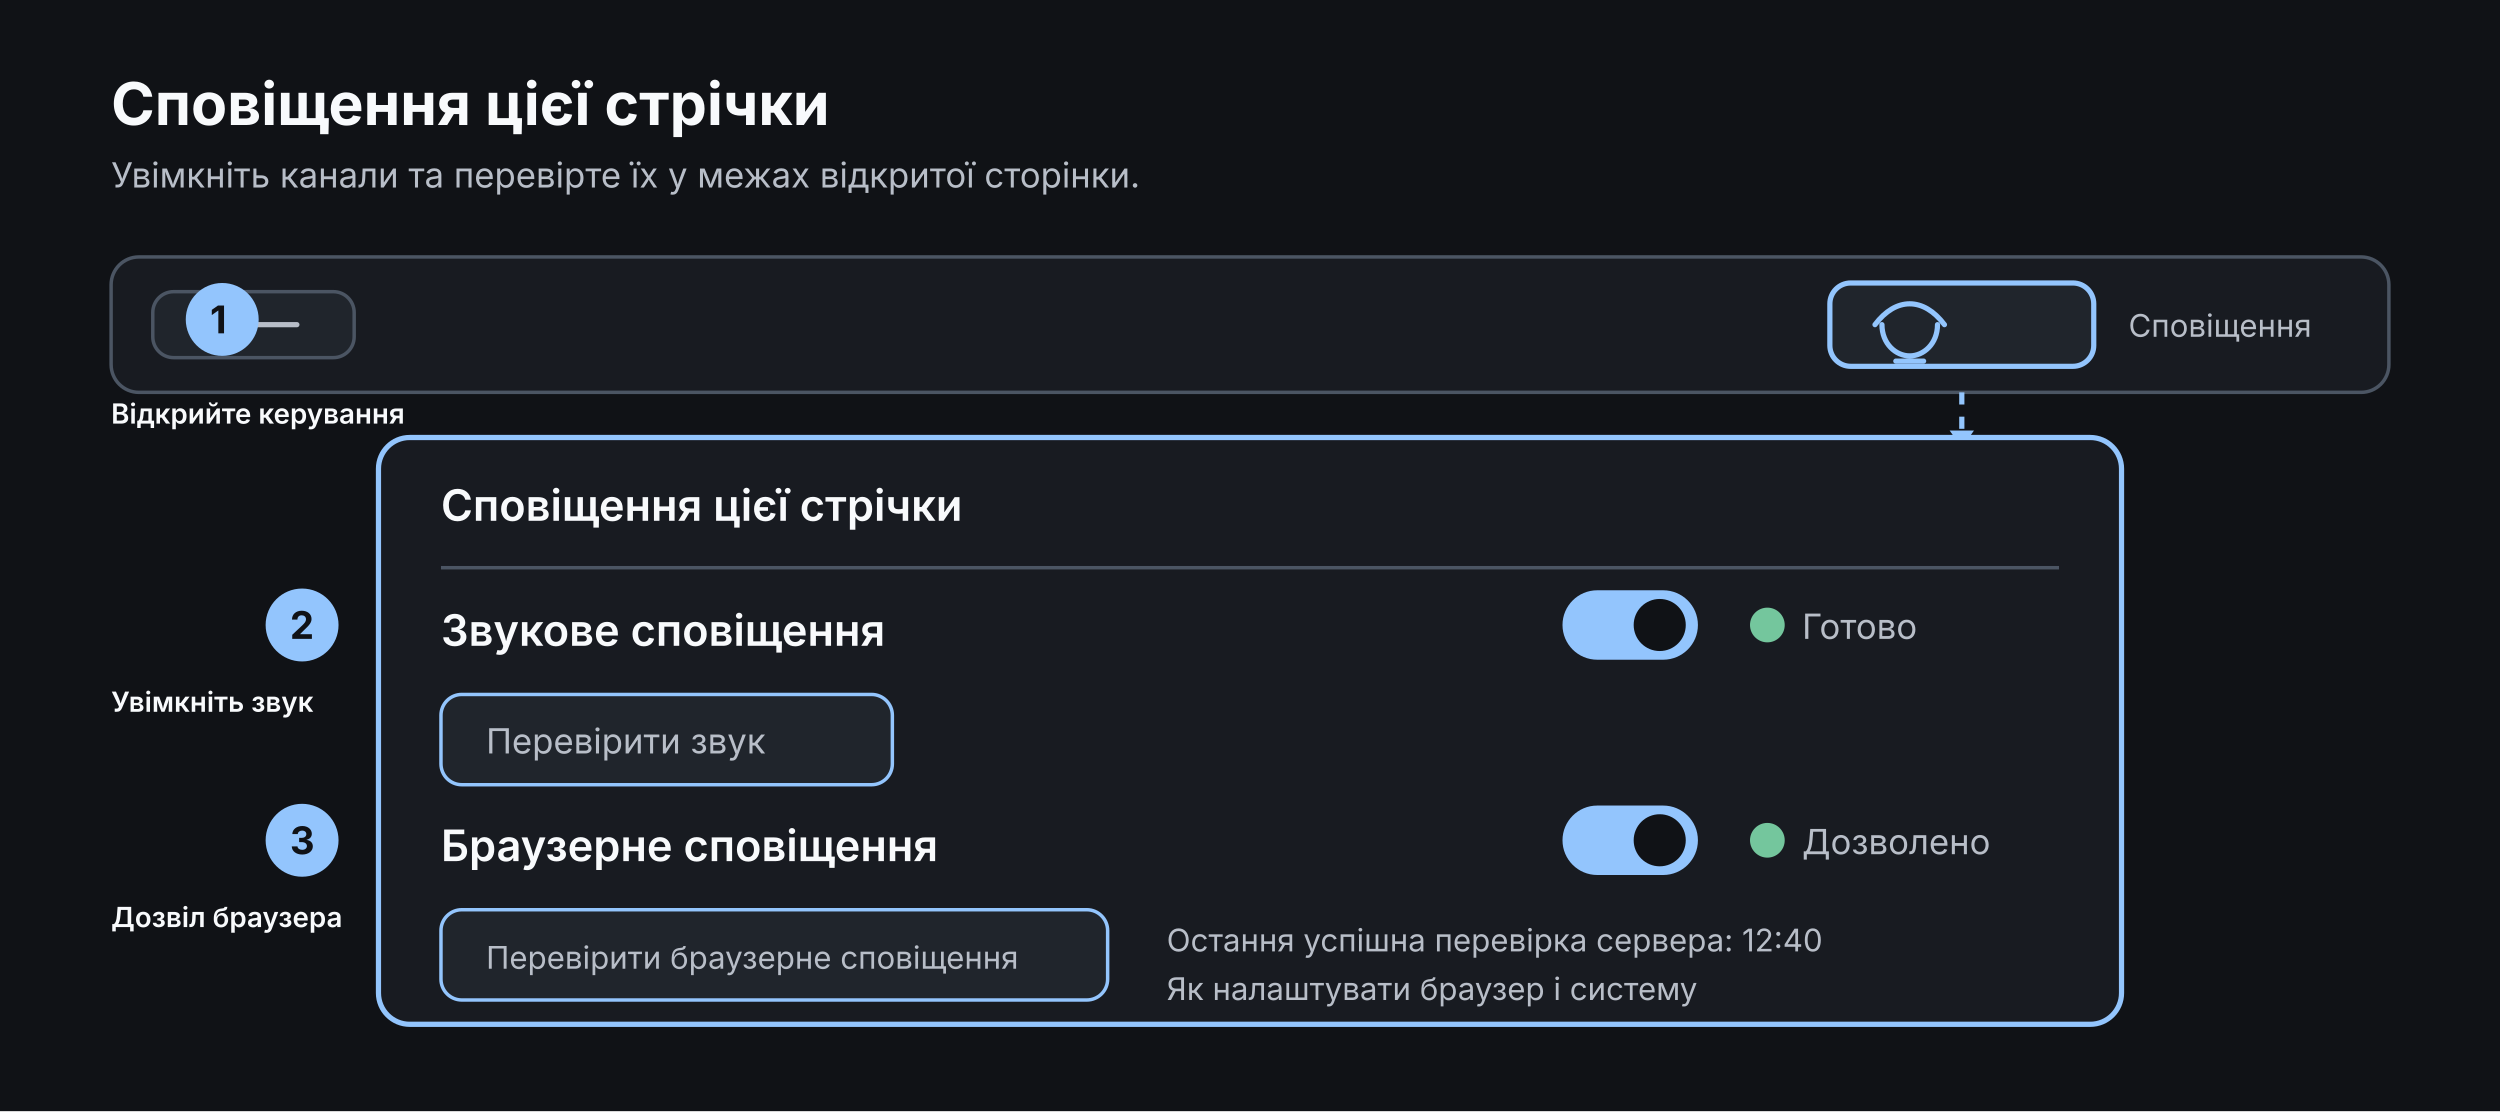
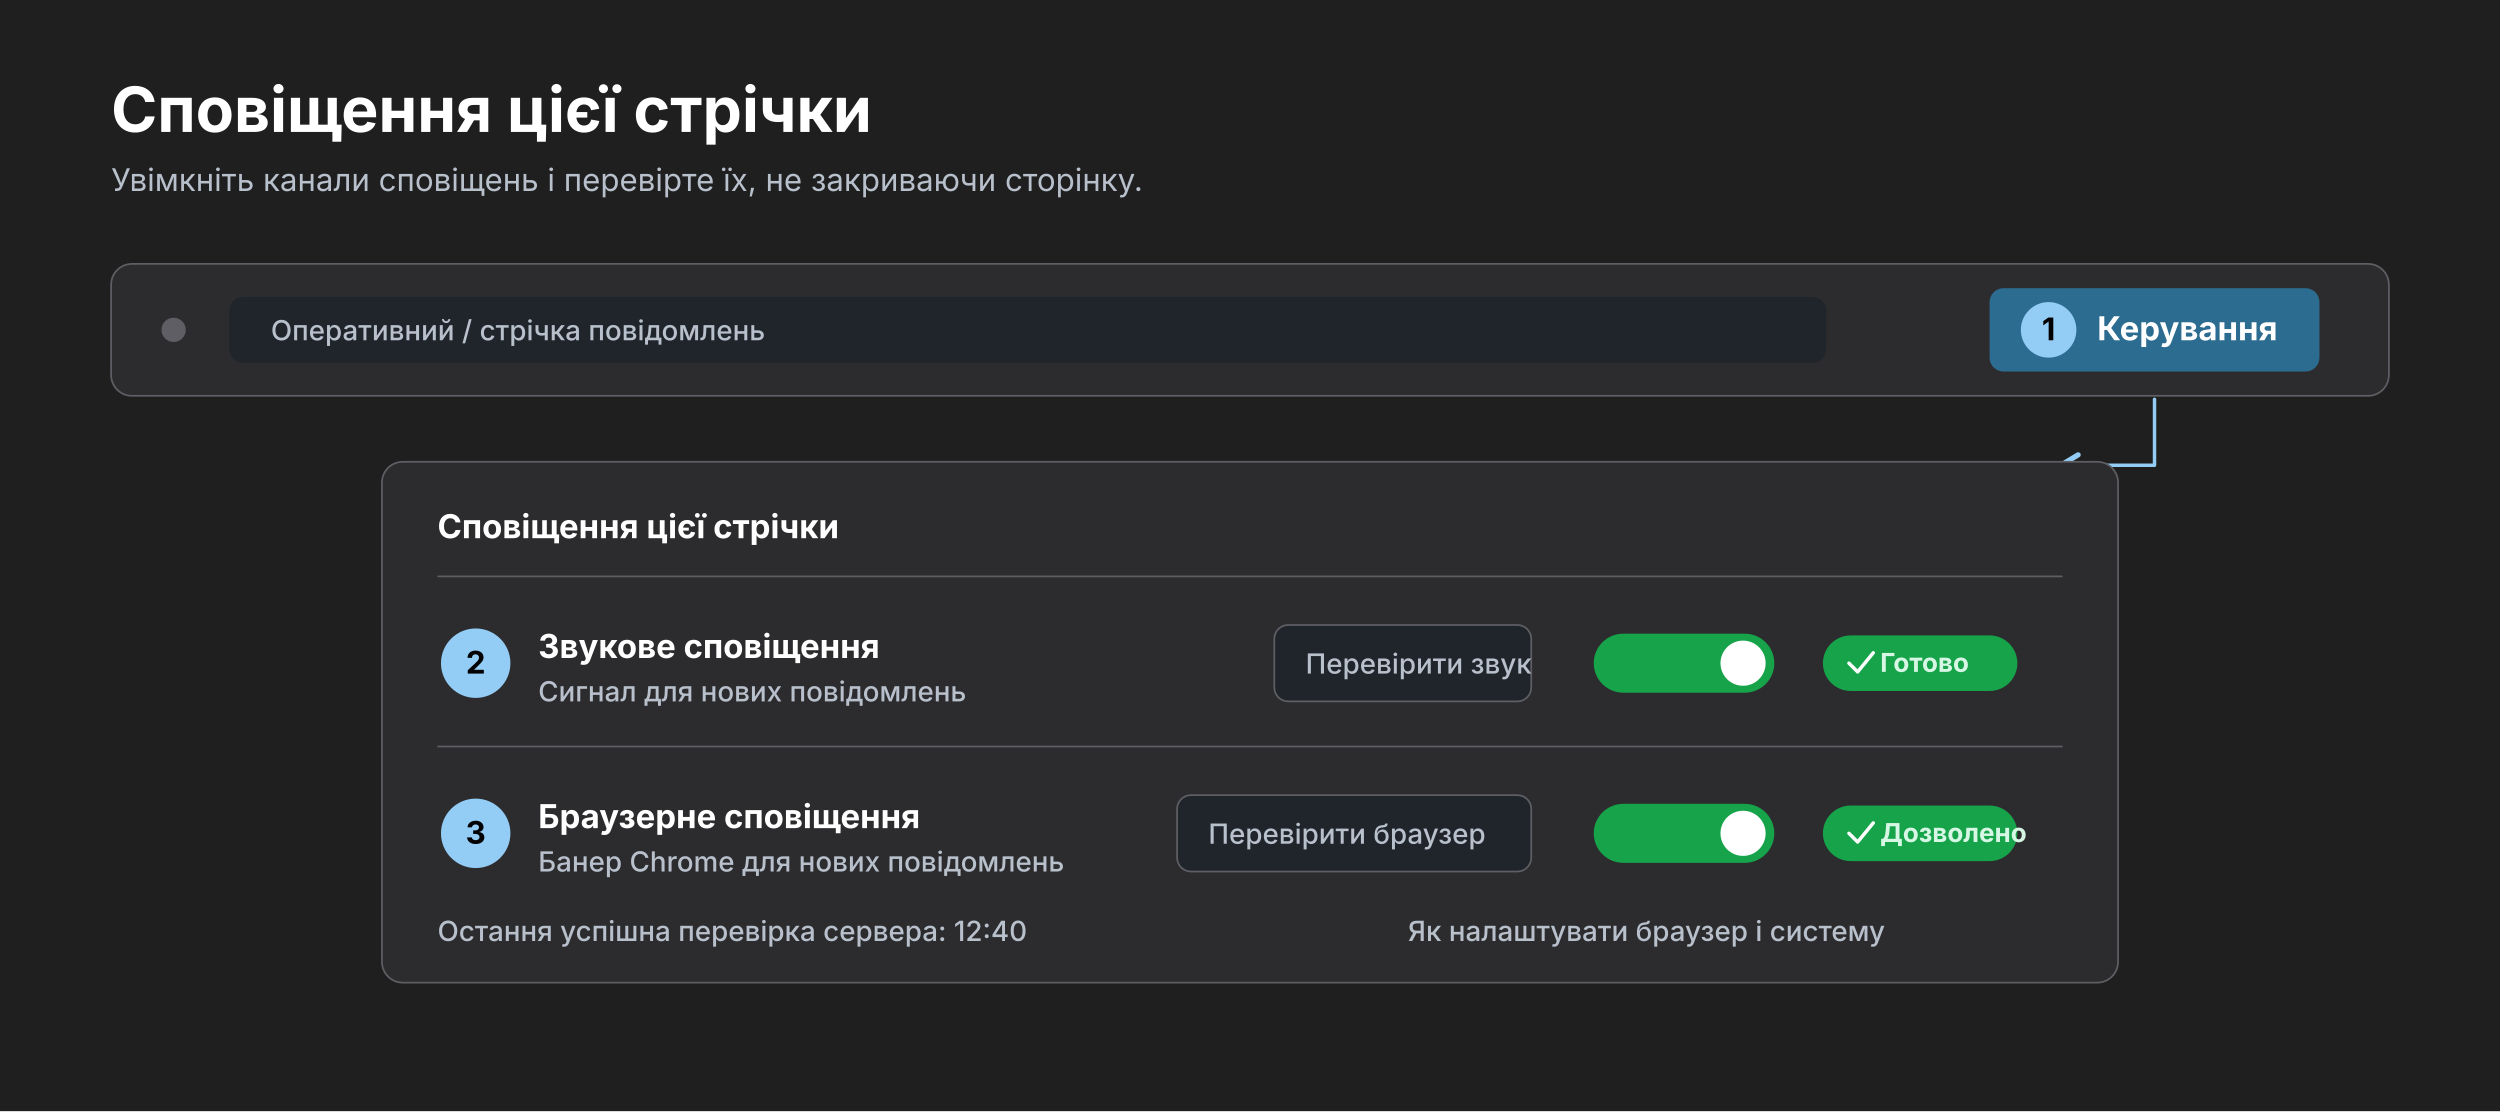
<svg xmlns="http://www.w3.org/2000/svg" width="1440" height="640" viewBox="0 0 1440 640" role="img" aria-labelledby="title-01 desc-01">
-   <style>text{font-family:Inter,system-ui,-apple-system,BlinkMacSystemFont,"Segoe UI",sans-serif}.h{font-size:34px;font-weight:700;fill:#f8fafc}.label{font-size:25px;font-weight:600;fill:#f8fafc}.sub{font-size:20px;fill:#b8bec8}.small{font-size:18px;fill:#b8bec8}.num{font-size:22px;font-weight:700;fill:#101216}.call{font-size:16px;font-weight:600;fill:#f8fafc}</style>
-   <rect width="1440" height="640" fill="#101216" />
-   <text class="h" x="64" y="72">Сповіщення цієї стрічки</text>
-   <text class="sub" x="64" y="108">Увімкніть канали та перевірте їх у межах відкритої сторінки.</text>
-   <rect x="64" y="148" width="1312" height="78" rx="16" fill="#181b21" stroke="#4b5563" stroke-width="2" />
-   <rect x="88" y="168" width="116" height="38" rx="12" fill="#20252c" stroke="#4b5563" stroke-width="2" />
-   <path d="M110 187h22m-11-11v22m16-11h34" stroke="#b8bec8" stroke-width="3" stroke-linecap="round" />
-   <rect x="1054" y="163" width="152" height="48" rx="12" fill="#20252c" stroke="#93c5fd" stroke-width="3" />
-   <path d="M1080 187c12-16 28-16 40 0m-36 0c0 11 8 18 16 18s16-7 16-18m-24 21h16" fill="none" stroke="#93c5fd" stroke-width="3" stroke-linecap="round" />
-   <text class="small" x="1226" y="194">Сповіщення</text>
-   <path d="M1130 226v30" stroke="#93c5fd" stroke-width="3" stroke-dasharray="7 7" />
-   <path d="M1123 248l7 10 7-10" fill="#93c5fd" />
-   <rect x="218" y="252" width="1004" height="338" rx="18" fill="#181b21" stroke="#93c5fd" stroke-width="3" />
-   <text class="label" x="254" y="300">Сповіщення цієї стрічки</text>
-   <rect x="254" y="326" width="932" height="2" fill="#4b5563" />
-   <text class="label" x="254" y="372">Звукове сповіщення</text>
-   <rect x="900" y="340" width="78" height="40" rx="20" fill="#93c5fd" />
-   <circle cx="956" cy="360" r="15" fill="#101216" />
-   <circle cx="1018" cy="360" r="10" fill="#74c69d" />
-   <text class="sub" x="1038" y="368">Готово</text>
-   <rect x="254" y="400" width="260" height="52" rx="12" fill="#20252c" stroke="#93c5fd" stroke-width="2" />
-   <text class="sub" x="280" y="434">Перевірити звук</text>
-   <text class="label" x="254" y="496">Браузерне сповіщення</text>
-   <rect x="900" y="464" width="78" height="40" rx="20" fill="#93c5fd" />
-   <circle cx="956" cy="484" r="15" fill="#101216" />
-   <circle cx="1018" cy="484" r="10" fill="#74c69d" />
-   <text class="sub" x="1038" y="492">Дозволено</text>
-   <rect x="254" y="524" width="384" height="52" rx="12" fill="#20252c" stroke="#93c5fd" stroke-width="2" />
-   <text class="small" x="280" y="558">Перевірити браузерне сповіщення</text>
-   <text class="small" x="672" y="548">Остання успішна перевірка сервера: 12:40</text>
-   <text class="small" x="672" y="576" fill="#93c5fd">Як налаштувати браузер і систему</text>
-   <circle cx="128" cy="184" r="21" fill="#93c5fd" />
-   <text class="num" x="121" y="192">1</text>
-   <text class="call" x="64" y="244">Відкрийте керування</text>
-   <circle cx="174" cy="360" r="21" fill="#93c5fd" />
-   <text class="num" x="167" y="368">2</text>
-   <text class="call" x="64" y="410">Увімкніть звук</text>
-   <circle cx="174" cy="484" r="21" fill="#93c5fd" />
-   <text class="num" x="167" y="492">3</text>
-   <text class="call" x="64" y="534">Дозвіл браузера</text>
+   <style>.bg{fill:#1f1f1f}.surface{fill:#2c2c2e}.raised{fill:#20252c}.border{stroke:#5e5e64}.h{font:700 36px Inter,ui-sans-serif,system-ui,sans-serif;fill:#fff}.sub{font:400 18px Inter,ui-sans-serif,system-ui,sans-serif;fill:#b8c0cc}.label{font:650 19px Inter,ui-sans-serif,system-ui,sans-serif;fill:#fff}.small{font:500 16px Inter,ui-sans-serif,system-ui,sans-serif;fill:#b8c0cc}.badge{fill:#93cdf6}.num{font:700 18px Inter,ui-sans-serif,system-ui,sans-serif;fill:#000;text-anchor:middle}.success{fill:#16a34a}.successText{font:650 15px Inter,ui-sans-serif,system-ui,sans-serif;fill:#d7f7e5}.line{fill:none;stroke:#93cdf6;stroke-width:2;stroke-linecap:round;stroke-linejoin:round}</style>
+   <defs>
+     <marker id="arrow-01" markerWidth="8" markerHeight="8" refX="6" refY="4" orient="auto">
+       <path d="M1 1l5 3-5 3" fill="none" stroke="#93cdf6" stroke-width="1.5" stroke-linecap="round" stroke-linejoin="round" />
+     </marker>
+   </defs>
+   <rect class="bg" width="1440" height="640" />
+   <g id="header">
+     <text class="h" x="64" y="76">Сповіщення цієї стрічки</text>
+     <text class="sub" x="64" y="110">Увімкніть канали сповіщень і перевірте їх, не закриваючи сторінку.</text>
+   </g>
+   <g id="toolbar">
+     <rect class="surface border" x="64" y="152" width="1312" height="76" rx="12" stroke-width="1" />
+     <circle cx="100" cy="190" r="7" fill="#5e5e64" />
+     <rect class="raised" x="132" y="171" width="920" height="38" rx="8" />
+     <text class="small" x="156" y="196">Оперативний / стрічка повідомлень</text>
+     <rect x="1146" y="166" width="190" height="48" rx="8" fill="#2c6c91" />
+     <circle class="badge" cx="1180" cy="190" r="16" />
+     <text class="num" x="1180" y="196">1</text>
+     <text class="label" x="1208" y="196" font-size="16">Керування</text>
+   </g>
+   <path class="line" d="M1241 230v38h-54" marker-end="url(#arrow-01)" />
+   <g id="panel">
+     <rect class="surface border" x="220" y="266" width="1000" height="300" rx="12" stroke-width="1" />
+     <text class="label" x="252" y="310" font-size="24">Сповіщення цієї стрічки</text>
+     <line x1="252" y1="332" x2="1188" y2="332" stroke="#5e5e64" />
+     <g id="sound-row">
+       <circle class="badge" cx="274" cy="382" r="20" />
+       <text class="num" x="274" y="388">2</text>
+       <text class="label" x="310" y="379">Звукове сповіщення</text>
+       <text class="small" x="310" y="404">Сигнал для нових повідомлень</text>
+       <rect x="734" y="360" width="148" height="44" rx="8" fill="#20252c" stroke="#5e5e64" />
+       <text class="small" x="752" y="388">Перевірити звук</text>
+       <rect x="918" y="365" width="104" height="34" rx="17" fill="#16a34a" />
+       <circle cx="1004" cy="382" r="13" fill="#fff" />
+       <rect class="success" x="1050" y="366" width="112" height="32" rx="16" />
+       <path d="M1065 382l5 5 9-11" fill="none" stroke="#fff" stroke-width="2" stroke-linecap="round" stroke-linejoin="round" />
+       <text class="successText" x="1083" y="387">Готово</text>
+     </g>
+     <line x1="252" y1="430" x2="1188" y2="430" stroke="#5e5e64" />
+     <g id="browser-row">
+       <circle class="badge" cx="274" cy="480" r="20" />
+       <text class="num" x="274" y="486">3</text>
+       <text class="label" x="310" y="477">Браузерне сповіщення</text>
+       <text class="small" x="310" y="502">Банер Chrome для нових повідомлень</text>
+       <rect x="678" y="458" width="204" height="44" rx="8" fill="#20252c" stroke="#5e5e64" />
+       <text class="small" x="696" y="486">Перевірити браузер</text>
+       <rect x="918" y="463" width="104" height="34" rx="17" fill="#16a34a" />
+       <circle cx="1004" cy="480" r="13" fill="#fff" />
+       <rect class="success" x="1050" y="464" width="112" height="32" rx="16" />
+       <path d="M1065 480l5 5 9-11" fill="none" stroke="#fff" stroke-width="2" stroke-linecap="round" stroke-linejoin="round" />
+       <text class="successText" x="1083" y="485">Дозволено</text>
+     </g>
+     <text class="small" x="252" y="542">Остання успішна перевірка сервера: 12:40</text>
+     <text x="811" y="542" class="small" fill="#93cdf6">Як налаштувати браузер і систему</text>
+   </g>
</svg>
